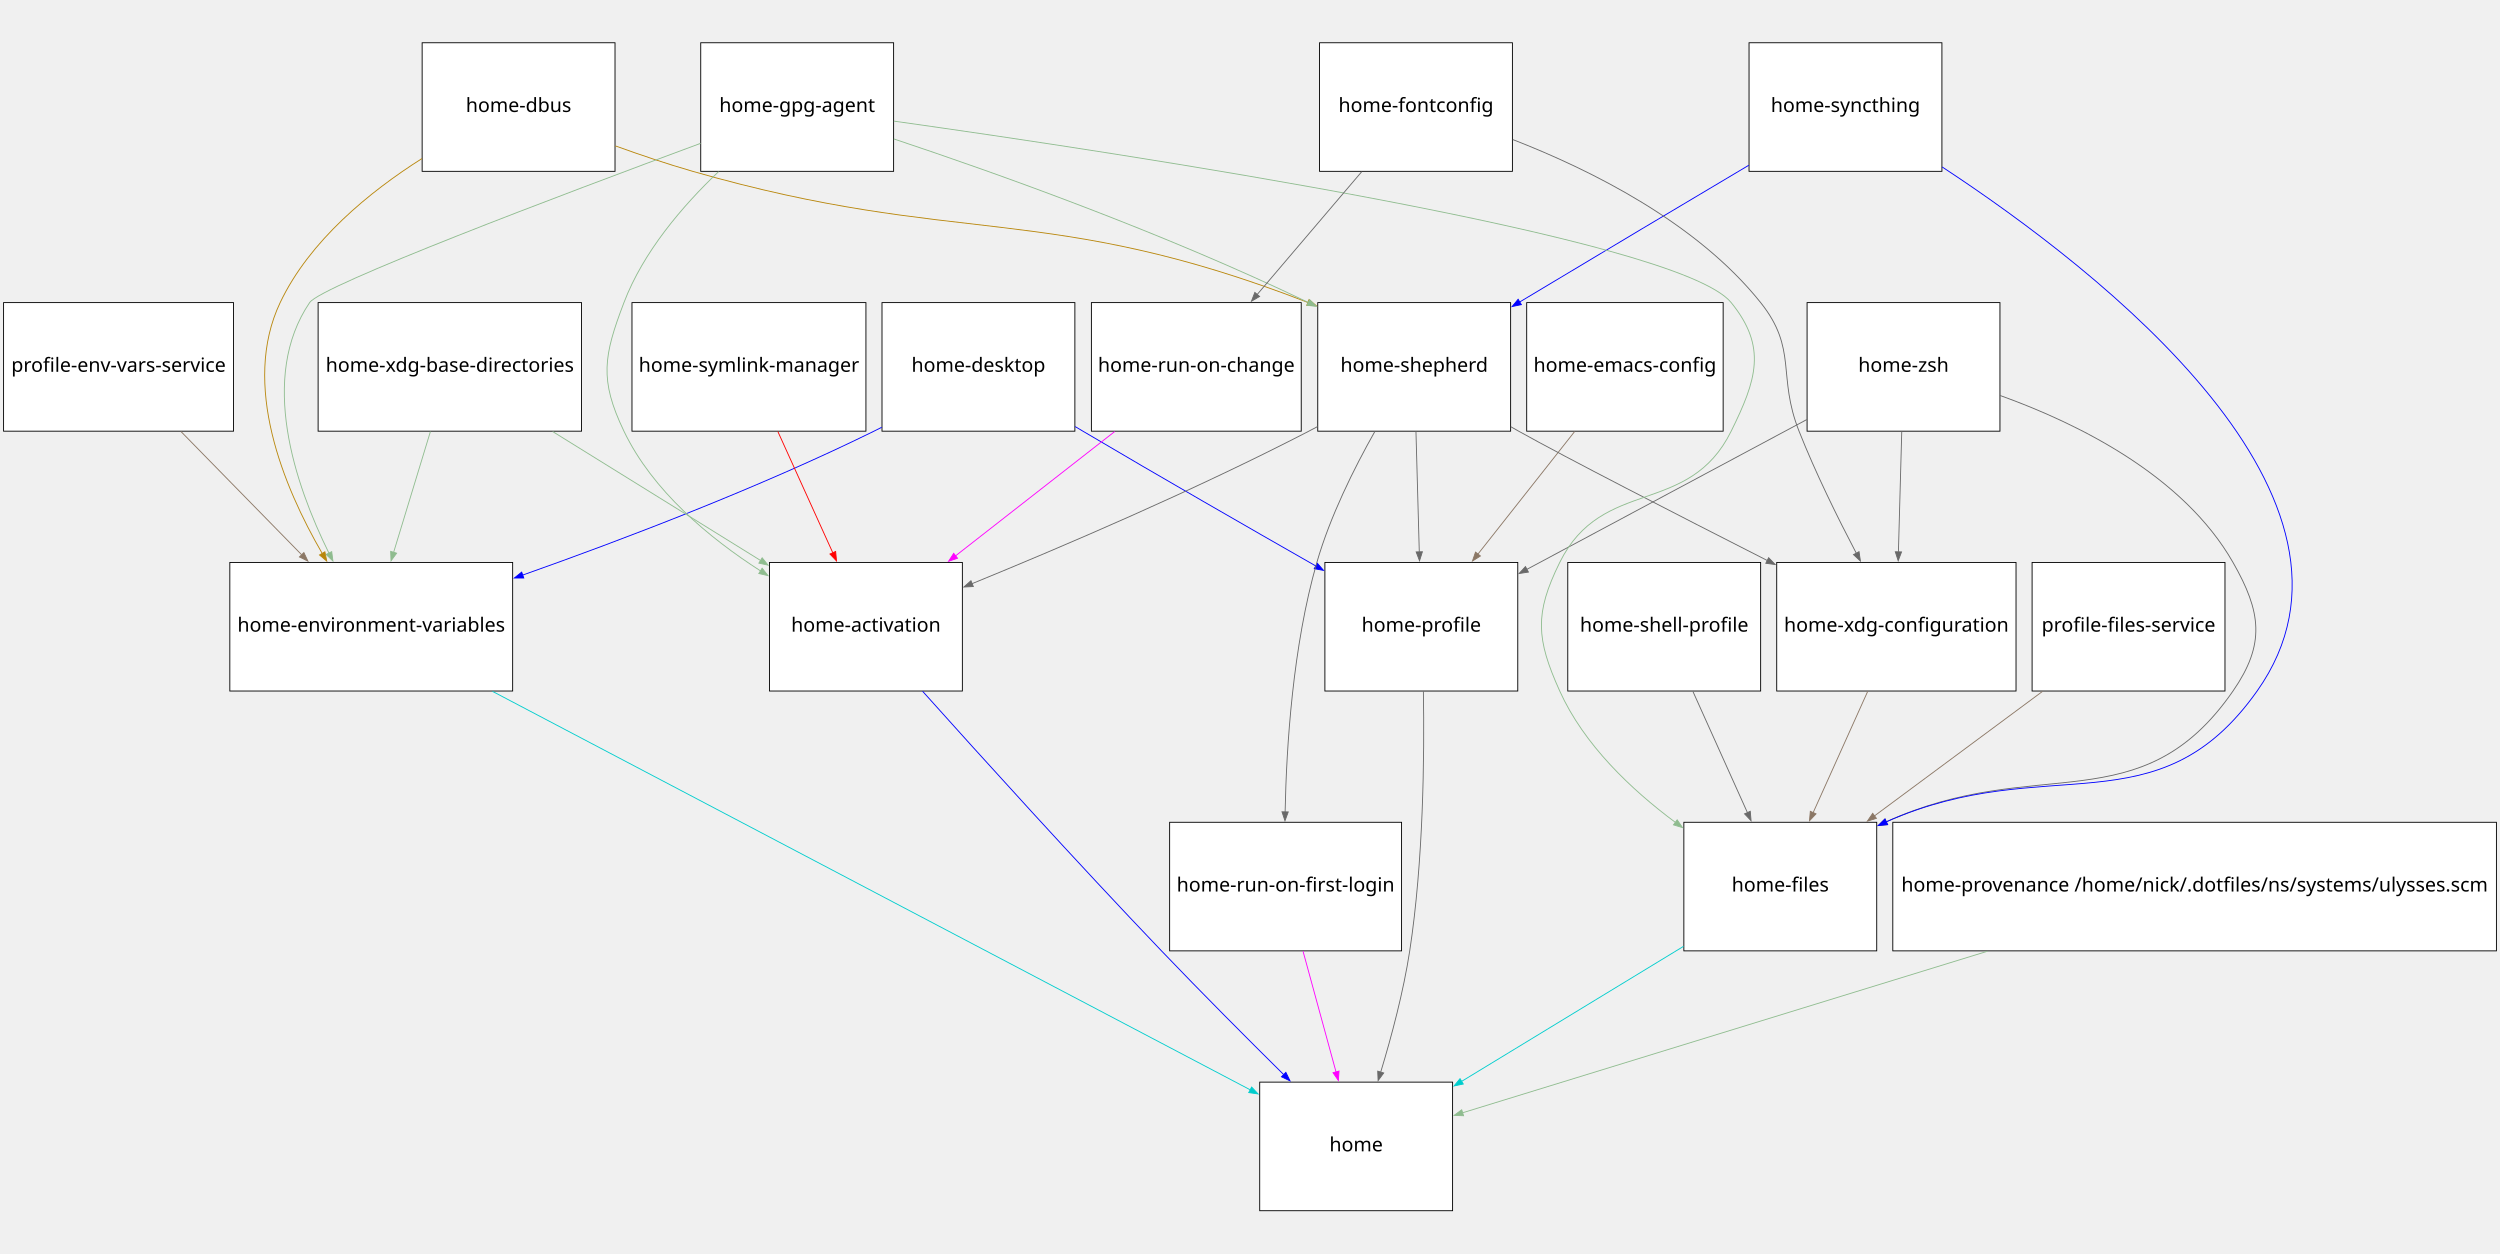
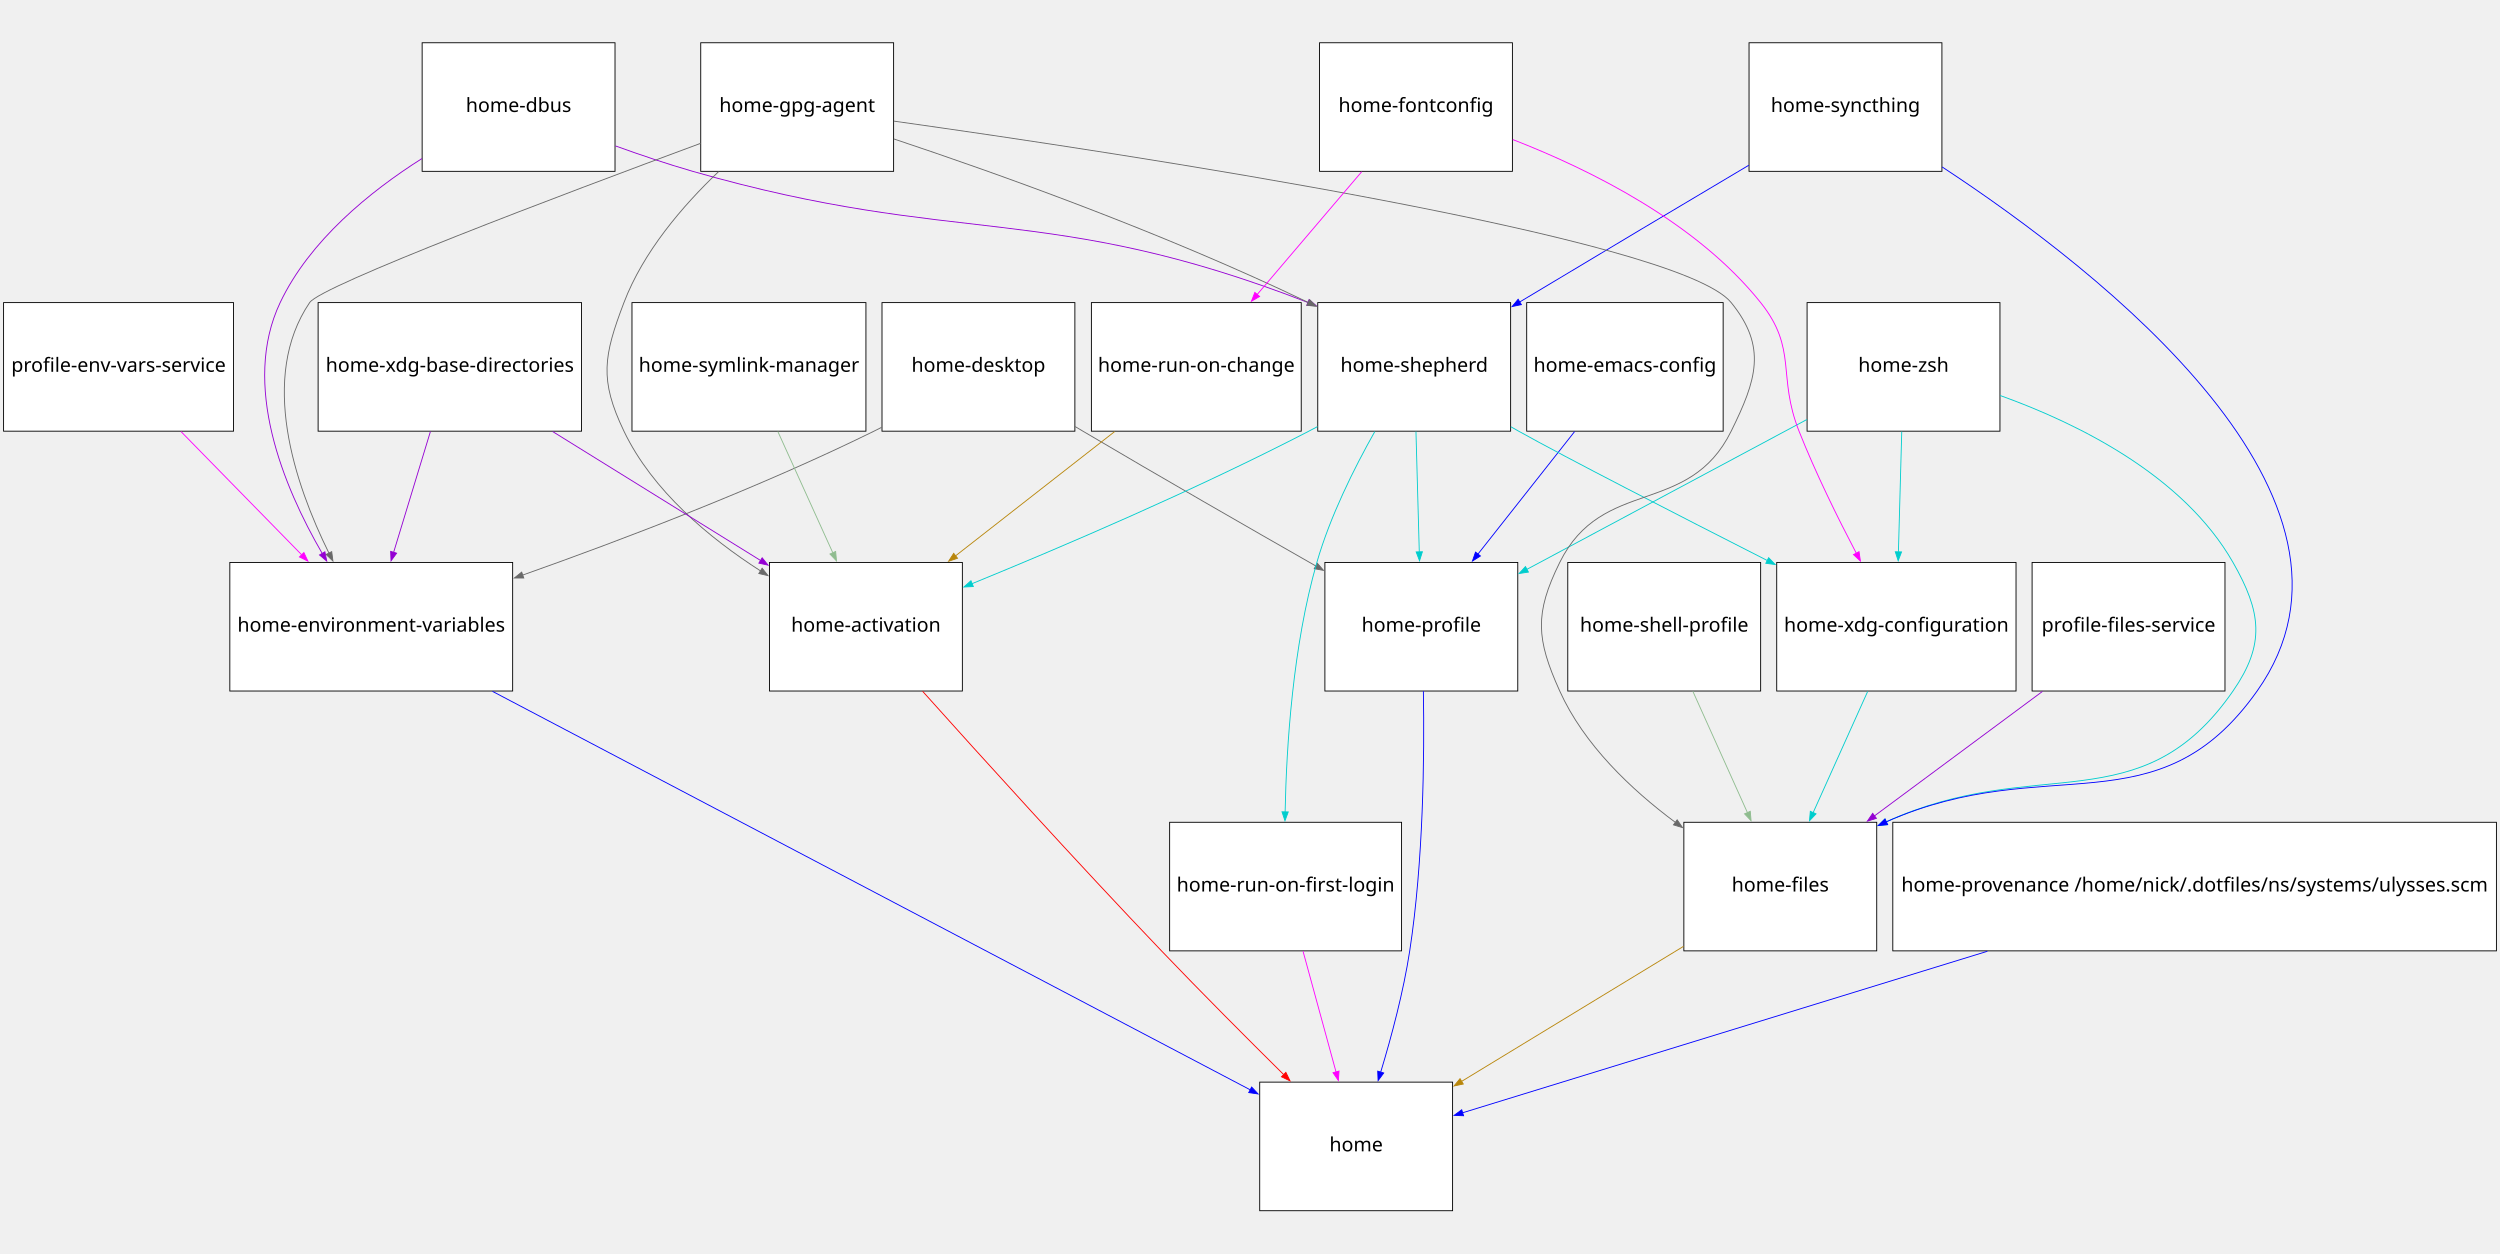
<svg xmlns="http://www.w3.org/2000/svg" width="2800pt" height="1404pt" viewBox="0.00 0.00 2799.75 1403.88">
  <g id="graph0" class="graph" transform="scale(1 1) rotate(0) translate(4 1399.88)">
    <g id="node1" class="node">
      <polygon fill="white" stroke="black" points="1622.75,-188 1406.75,-188 1406.75,-44 1622.75,-44 1622.75,-188" />
      <text text-anchor="middle" x="1514.75" y="-110.47" font-family="sans" font-size="22.00">home</text>
    </g>
    <g id="node2" class="node">
      <polygon fill="white" stroke="black" points="1695.75,-770 1479.75,-770 1479.75,-626 1695.75,-626 1695.75,-770" />
      <text text-anchor="middle" x="1587.75" y="-692.48" font-family="sans" font-size="22.00">home-profile</text>
    </g>
    <g id="edge1" class="edge">
-       <path fill="none" stroke="dimgrey" d="M1590.05,-625.79C1591.29,-552.46 1590.1,-435.08 1574.75,-335 1567.74,-289.33 1554.49,-239.57 1542.23,-199.13" />
-       <polygon fill="dimgrey" stroke="dimgrey" points="1545.61,-198.24 1539.33,-189.71 1538.92,-200.29 1545.61,-198.24" />
+       <path fill="none" stroke="blue" d="M1590.05,-625.79C1591.29,-552.46 1590.1,-435.08 1574.75,-335 1567.74,-289.33 1554.49,-239.57 1542.23,-199.13" />
+       <polygon fill="blue" stroke="blue" points="1545.61,-198.24 1539.33,-189.71 1538.92,-200.29 1545.61,-198.24" />
    </g>
    <g id="node3" class="node">
      <polygon fill="white" stroke="black" points="570.12,-770 253.38,-770 253.38,-626 570.12,-626 570.12,-770" />
      <text text-anchor="middle" x="411.75" y="-692.48" font-family="sans" font-size="22.00">home-environment-variables</text>
    </g>
    <g id="edge2" class="edge">
-       <path fill="none" stroke="#00cdcd" d="M547.55,-625.59C765.53,-510.97 1189.9,-287.82 1396.31,-179.28" />
-       <polygon fill="#00cdcd" stroke="#00cdcd" points="1397.71,-182.5 1404.93,-174.75 1394.45,-176.3 1397.71,-182.5" />
+       <path fill="none" stroke="blue" d="M547.55,-625.59C765.53,-510.97 1189.9,-287.82 1396.31,-179.28" />
+       <polygon fill="blue" stroke="blue" points="1397.71,-182.5 1404.93,-174.75 1394.45,-176.3 1397.71,-182.5" />
    </g>
    <g id="node4" class="node">
      <polygon fill="white" stroke="black" points="1073.75,-770 857.75,-770 857.75,-626 1073.75,-626 1073.75,-770" />
      <text text-anchor="middle" x="965.75" y="-692.48" font-family="sans" font-size="22.00">home-activation</text>
    </g>
    <g id="edge3" class="edge">
-       <path fill="none" stroke="blue" d="M1029.21,-625.73C1095.17,-552.09 1201.85,-434.24 1296.75,-335 1341.31,-288.4 1392.21,-237.38 1433.61,-196.42" />
-       <polygon fill="blue" stroke="blue" points="1436.03,-198.95 1440.69,-189.43 1431.11,-193.97 1436.03,-198.95" />
+       <path fill="none" stroke="red" d="M1029.21,-625.73C1095.17,-552.09 1201.85,-434.24 1296.75,-335 1341.31,-288.4 1392.21,-237.38 1433.61,-196.42" />
+       <polygon fill="red" stroke="red" points="1436.03,-198.95 1440.69,-189.43 1431.11,-193.97 1436.03,-198.95" />
    </g>
    <g id="node5" class="node">
      <polygon fill="white" stroke="black" points="1565.62,-479 1305.88,-479 1305.88,-335 1565.62,-335 1565.62,-479" />
      <text text-anchor="middle" x="1435.75" y="-401.48" font-family="sans" font-size="22.00">home-run-on-first-login</text>
    </g>
    <g id="edge4" class="edge">
      <path fill="none" stroke="magenta" d="M1455.28,-334.56C1466.48,-293.58 1480.59,-241.97 1492.25,-199.29" />
      <polygon fill="magenta" stroke="magenta" points="1495.58,-200.4 1494.84,-189.83 1488.83,-198.55 1495.58,-200.4" />
    </g>
    <g id="node6" class="node">
      <polygon fill="white" stroke="black" points="2791.75,-479 2115.75,-479 2115.75,-335 2791.75,-335 2791.75,-479" />
      <text text-anchor="middle" x="2453.75" y="-401.48" font-family="sans" font-size="22.00">home-provenance /home/nick/.dotfiles/ns/systems/ulysses.scm</text>
    </g>
    <g id="edge5" class="edge">
-       <path fill="none" stroke="darkseagreen" d="M2221.64,-334.56C2035.27,-277.2 1781.17,-199 1633.86,-153.66" />
-       <polygon fill="darkseagreen" stroke="darkseagreen" points="1635.04,-150.36 1624.45,-150.76 1632.98,-157.05 1635.04,-150.36" />
+       <path fill="none" stroke="blue" d="M2221.64,-334.56C2035.27,-277.2 1781.17,-199 1633.86,-153.66" />
+       <polygon fill="blue" stroke="blue" points="1635.04,-150.36 1624.45,-150.76 1632.98,-157.05 1635.04,-150.36" />
    </g>
    <g id="node7" class="node">
      <polygon fill="white" stroke="black" points="2097.75,-479 1881.75,-479 1881.75,-335 2097.75,-335 2097.75,-479" />
      <text text-anchor="middle" x="1989.75" y="-401.48" font-family="sans" font-size="22.00">home-files</text>
    </g>
    <g id="edge6" class="edge">
-       <path fill="none" stroke="#00cdcd" d="M1881.37,-340.06C1807.19,-294.93 1708.87,-235.11 1632.72,-188.78" />
-       <polygon fill="#00cdcd" stroke="#00cdcd" points="1634.73,-185.9 1624.37,-183.69 1631.09,-191.88 1634.73,-185.9" />
+       <path fill="none" stroke="darkgoldenrod" d="M1881.37,-340.06C1807.19,-294.93 1708.87,-235.11 1632.72,-188.78" />
+       <polygon fill="darkgoldenrod" stroke="darkgoldenrod" points="1634.73,-185.9 1624.37,-183.69 1631.09,-191.88 1634.73,-185.9" />
    </g>
    <g id="node8" class="node">
      <polygon fill="white" stroke="black" points="1199.75,-1061 983.75,-1061 983.75,-917 1199.75,-917 1199.75,-1061" />
      <text text-anchor="middle" x="1091.75" y="-983.48" font-family="sans" font-size="22.00">home-desktop</text>
    </g>
    <g id="edge7" class="edge">
-       <path fill="none" stroke="blue" d="M1200.06,-922.15C1202.99,-920.41 1205.89,-918.69 1208.75,-917 1295.68,-865.63 1394.61,-808.78 1469.59,-766.02" />
-       <polygon fill="blue" stroke="blue" points="1471.27,-769.09 1478.22,-761.1 1467.8,-763.01 1471.27,-769.09" />
+       <path fill="none" stroke="dimgrey" d="M1200.06,-922.15C1202.99,-920.41 1205.89,-918.69 1208.75,-917 1295.68,-865.63 1394.61,-808.78 1469.59,-766.02" />
+       <polygon fill="dimgrey" stroke="dimgrey" points="1471.27,-769.09 1478.22,-761.1 1467.8,-763.01 1471.27,-769.09" />
    </g>
    <g id="edge15" class="edge">
-       <path fill="none" stroke="blue" d="M983.44,-921.38C980.53,-919.88 977.63,-918.42 974.75,-917 846.28,-853.76 694.6,-795.94 581.07,-755.76" />
-       <polygon fill="blue" stroke="blue" points="582.57,-752.57 571.97,-752.55 580.24,-759.18 582.57,-752.57" />
+       <path fill="none" stroke="dimgrey" d="M983.44,-921.38C980.53,-919.88 977.63,-918.42 974.75,-917 846.28,-853.76 694.6,-795.94 581.07,-755.76" />
+       <polygon fill="dimgrey" stroke="dimgrey" points="582.57,-752.57 571.97,-752.55 580.24,-759.18 582.57,-752.57" />
    </g>
    <g id="node9" class="node">
      <polygon fill="white" stroke="black" points="1925.75,-1061 1705.75,-1061 1705.75,-917 1925.75,-917 1925.75,-1061" />
      <text text-anchor="middle" x="1815.75" y="-983.48" font-family="sans" font-size="22.00">home-emacs-config</text>
    </g>
    <g id="edge8" class="edge">
-       <path fill="none" stroke="#8b7765" d="M1759.39,-916.56C1726.58,-874.97 1685.13,-822.43 1651.18,-779.4" />
-       <polygon fill="#8b7765" stroke="#8b7765" points="1653.93,-777.24 1644.99,-771.56 1648.44,-781.57 1653.93,-777.24" />
+       <path fill="none" stroke="blue" d="M1759.39,-916.56C1726.58,-874.97 1685.13,-822.43 1651.18,-779.4" />
+       <polygon fill="blue" stroke="blue" points="1653.93,-777.24 1644.99,-771.56 1648.44,-781.57 1653.93,-777.24" />
    </g>
    <g id="node10" class="node">
      <polygon fill="white" stroke="black" points="2235.75,-1061 2019.75,-1061 2019.75,-917 2235.75,-917 2235.75,-1061" />
      <text text-anchor="middle" x="2127.75" y="-983.48" font-family="sans" font-size="22.00">home-zsh</text>
    </g>
    <g id="edge9" class="edge">
-       <path fill="none" stroke="dimgrey" d="M2019.45,-930.04C1928.69,-881.47 1799.36,-812.25 1705.94,-762.25" />
-       <polygon fill="dimgrey" stroke="dimgrey" points="1707.68,-759.21 1697.21,-757.58 1704.37,-765.38 1707.68,-759.21" />
+       <path fill="none" stroke="#00cdcd" d="M2019.45,-930.04C1928.69,-881.47 1799.36,-812.25 1705.94,-762.25" />
+       <polygon fill="#00cdcd" stroke="#00cdcd" points="1707.68,-759.21 1697.21,-757.58 1704.37,-765.38 1707.68,-759.21" />
    </g>
    <g id="edge30" class="edge">
-       <path fill="none" stroke="dimgrey" d="M2235.82,-957C2323.47,-925.51 2441.25,-867.26 2496.75,-770 2528.47,-714.41 2533.16,-678.63 2496.75,-626 2393.43,-476.64 2277.92,-556.78 2108.25,-479.46" />
-       <polygon fill="dimgrey" stroke="dimgrey" points="2109.95,-476.39 2099.41,-475.3 2106.97,-482.73 2109.95,-476.39" />
+       <path fill="none" stroke="#00cdcd" d="M2235.82,-957C2323.47,-925.51 2441.25,-867.26 2496.75,-770 2528.47,-714.41 2533.16,-678.63 2496.75,-626 2393.43,-476.64 2277.92,-556.78 2108.25,-479.46" />
+       <polygon fill="#00cdcd" stroke="#00cdcd" points="2109.95,-476.39 2099.41,-475.3 2106.97,-482.73 2109.95,-476.39" />
    </g>
    <g id="node22" class="node">
      <polygon fill="white" stroke="black" points="2253.75,-770 1985.75,-770 1985.75,-626 2253.75,-626 2253.75,-770" />
      <text text-anchor="middle" x="2119.75" y="-692.48" font-family="sans" font-size="22.00">home-xdg-configuration</text>
    </g>
    <g id="edge33" class="edge">
-       <path fill="none" stroke="dimgrey" d="M2125.77,-916.56C2124.64,-875.76 2123.22,-824.4 2122.04,-781.84" />
-       <polygon fill="dimgrey" stroke="dimgrey" points="2125.54,-781.78 2121.77,-771.88 2118.55,-781.97 2125.54,-781.78" />
+       <path fill="none" stroke="#00cdcd" d="M2125.77,-916.56C2124.64,-875.76 2123.22,-824.4 2122.04,-781.84" />
+       <polygon fill="#00cdcd" stroke="#00cdcd" points="2125.54,-781.78 2121.77,-771.88 2118.55,-781.97 2125.54,-781.78" />
    </g>
    <g id="node11" class="node">
      <polygon fill="white" stroke="black" points="1687.75,-1061 1471.75,-1061 1471.75,-917 1687.75,-917 1687.75,-1061" />
      <text text-anchor="middle" x="1579.75" y="-983.48" font-family="sans" font-size="22.00">home-shepherd</text>
    </g>
    <g id="edge10" class="edge">
-       <path fill="none" stroke="dimgrey" d="M1581.73,-916.56C1582.86,-875.76 1584.28,-824.4 1585.46,-781.84" />
-       <polygon fill="dimgrey" stroke="dimgrey" points="1588.95,-781.97 1585.73,-771.88 1581.96,-781.78 1588.95,-781.97" />
+       <path fill="none" stroke="#00cdcd" d="M1581.73,-916.56C1582.86,-875.76 1584.28,-824.4 1585.46,-781.84" />
+       <polygon fill="#00cdcd" stroke="#00cdcd" points="1588.95,-781.97 1585.73,-771.88 1581.96,-781.78 1588.95,-781.97" />
    </g>
    <g id="edge22" class="edge">
-       <path fill="none" stroke="dimgrey" d="M1471.38,-922.09C1468.15,-920.35 1464.93,-918.65 1461.75,-917 1335.91,-851.82 1186.38,-787.85 1084.65,-746.25" />
-       <polygon fill="dimgrey" stroke="dimgrey" points="1086.01,-743.02 1075.43,-742.48 1083.37,-749.5 1086.01,-743.02" />
+       <path fill="none" stroke="#00cdcd" d="M1471.38,-922.09C1468.15,-920.35 1464.93,-918.65 1461.75,-917 1335.91,-851.82 1186.38,-787.85 1084.65,-746.25" />
+       <polygon fill="#00cdcd" stroke="#00cdcd" points="1086.01,-743.02 1075.43,-742.48 1083.37,-749.5 1086.01,-743.02" />
    </g>
    <g id="edge25" class="edge">
-       <path fill="none" stroke="dimgrey" d="M1535.65,-916.58C1512.33,-875.28 1485.54,-821.44 1470.75,-770 1443.9,-676.64 1436.68,-564.75 1435.2,-490.32" />
-       <polygon fill="dimgrey" stroke="dimgrey" points="1438.7,-490.61 1435.04,-480.67 1431.7,-490.73 1438.7,-490.61" />
+       <path fill="none" stroke="#00cdcd" d="M1535.65,-916.58C1512.33,-875.28 1485.54,-821.44 1470.75,-770 1443.9,-676.64 1436.68,-564.75 1435.2,-490.32" />
+       <polygon fill="#00cdcd" stroke="#00cdcd" points="1438.7,-490.61 1435.04,-480.67 1431.7,-490.73 1438.7,-490.61" />
    </g>
    <g id="edge34" class="edge">
-       <path fill="none" stroke="dimgrey" d="M1687.96,-921.97C1690.91,-920.29 1693.85,-918.63 1696.75,-917 1748.28,-888.13 1874.21,-823.5 1975.36,-772.06" />
-       <polygon fill="dimgrey" stroke="dimgrey" points="1976.7,-775.31 1984.03,-767.66 1973.52,-769.07 1976.7,-775.31" />
+       <path fill="none" stroke="#00cdcd" d="M1687.96,-921.97C1690.91,-920.29 1693.85,-918.63 1696.75,-917 1748.28,-888.13 1874.21,-823.5 1975.36,-772.06" />
+       <polygon fill="#00cdcd" stroke="#00cdcd" points="1976.7,-775.31 1984.03,-767.66 1973.52,-769.07 1976.7,-775.31" />
    </g>
    <g id="node12" class="node">
      <polygon fill="white" stroke="black" points="2170.75,-1352 1954.75,-1352 1954.75,-1208 2170.75,-1208 2170.75,-1352" />
      <text text-anchor="middle" x="2062.75" y="-1274.47" font-family="sans" font-size="22.00">home-syncthing</text>
    </g>
    <g id="edge27" class="edge">
      <path fill="none" stroke="blue" d="M2171.02,-1212.92C2350.51,-1094.99 2675.58,-840.51 2523.75,-626 2412.33,-468.58 2289.03,-559.56 2108.32,-479.46" />
      <polygon fill="blue" stroke="blue" points="2109.93,-476.35 2099.38,-475.36 2107.01,-482.71 2109.93,-476.35" />
    </g>
    <g id="edge11" class="edge">
      <path fill="none" stroke="blue" d="M1954.51,-1214.85C1884.07,-1173.02 1789.96,-1117 1697.86,-1061.66" />
      <polygon fill="blue" stroke="blue" points="1699.77,-1058.72 1689.39,-1056.57 1696.16,-1064.72 1699.77,-1058.72" />
    </g>
    <g id="node13" class="node">
      <polygon fill="white" stroke="black" points="684.75,-1352 468.75,-1352 468.75,-1208 684.75,-1208 684.75,-1352" />
      <text text-anchor="middle" x="576.75" y="-1274.47" font-family="sans" font-size="22.00">home-dbus</text>
    </g>
    <g id="edge16" class="edge">
-       <path fill="none" stroke="darkgoldenrod" d="M468.56,-1222.34C409.86,-1185.13 342.72,-1130.47 309.75,-1061 266.22,-969.26 313.22,-855.39 356.82,-780.13" />
-       <polygon fill="darkgoldenrod" stroke="darkgoldenrod" points="359.83,-781.93 361.9,-771.54 353.8,-778.37 359.83,-781.93" />
+       <path fill="none" stroke="darkviolet" d="M468.56,-1222.34C409.86,-1185.13 342.72,-1130.47 309.75,-1061 266.22,-969.26 313.22,-855.39 356.82,-780.13" />
+       <polygon fill="darkviolet" stroke="darkviolet" points="359.83,-781.93 361.9,-771.54 353.8,-778.37 359.83,-781.93" />
    </g>
    <g id="edge12" class="edge">
-       <path fill="none" stroke="darkgoldenrod" d="M685.19,-1236.48C713.14,-1226.37 743.35,-1216.15 771.75,-1208 1069.6,-1122.5 1167.78,-1174.81 1460.94,-1061.06" />
-       <polygon fill="darkgoldenrod" stroke="darkgoldenrod" points="1462.01,-1064.4 1470.04,-1057.5 1459.46,-1057.89 1462.01,-1064.4" />
+       <path fill="none" stroke="darkviolet" d="M685.19,-1236.48C713.14,-1226.37 743.35,-1216.15 771.75,-1208 1069.6,-1122.5 1167.78,-1174.81 1460.94,-1061.06" />
+       <polygon fill="darkviolet" stroke="darkviolet" points="1462.01,-1064.4 1470.04,-1057.5 1459.46,-1057.89 1462.01,-1064.4" />
    </g>
    <g id="node14" class="node">
      <polygon fill="white" stroke="black" points="996.75,-1352 780.75,-1352 780.75,-1208 996.75,-1208 996.75,-1352" />
      <text text-anchor="middle" x="888.75" y="-1274.47" font-family="sans" font-size="22.00">home-gpg-agent</text>
    </g>
    <g id="edge17" class="edge">
-       <path fill="none" stroke="darkseagreen" d="M780.56,-1239.35C625.13,-1181.88 355.75,-1080.18 342.75,-1061 285.88,-977.06 325.86,-858.33 364.58,-780.04" />
-       <polygon fill="darkseagreen" stroke="darkseagreen" points="367.47,-782.08 368.85,-771.57 361.22,-778.92 367.47,-782.08" />
+       <path fill="none" stroke="dimgrey" d="M780.56,-1239.35C625.13,-1181.88 355.75,-1080.18 342.75,-1061 285.88,-977.06 325.86,-858.33 364.58,-780.04" />
+       <polygon fill="dimgrey" stroke="dimgrey" points="367.47,-782.08 368.85,-771.57 361.22,-778.92 367.47,-782.08" />
    </g>
    <g id="edge21" class="edge">
-       <path fill="none" stroke="darkseagreen" d="M800.72,-1207.66C760.17,-1169.06 716.33,-1117.7 694.75,-1061 671.99,-1001.18 667.1,-974.72 694.75,-917 726.75,-850.2 790.31,-797.36 847.83,-760.44" />
-       <polygon fill="darkseagreen" stroke="darkseagreen" points="849.5,-763.53 856.09,-755.23 845.77,-757.6 849.5,-763.53" />
+       <path fill="none" stroke="dimgrey" d="M800.72,-1207.66C760.17,-1169.06 716.33,-1117.7 694.75,-1061 671.99,-1001.18 667.1,-974.72 694.75,-917 726.75,-850.2 790.31,-797.36 847.83,-760.44" />
+       <polygon fill="dimgrey" stroke="dimgrey" points="849.5,-763.53 856.09,-755.23 845.77,-757.6 849.5,-763.53" />
    </g>
    <g id="edge28" class="edge">
-       <path fill="none" stroke="darkseagreen" d="M997.05,-1264.23C1252.43,-1228.32 1875.36,-1134.04 1934.75,-1061 1975.13,-1011.34 1963.09,-974.38 1934.75,-917 1887.16,-820.64 1790.34,-866.36 1742.75,-770 1714.41,-712.62 1716.43,-684.34 1742.75,-626 1769.82,-566 1822.47,-515.89 1872.23,-478.9" />
-       <polygon fill="darkseagreen" stroke="darkseagreen" points="1874.25,-481.76 1880.26,-473.04 1870.12,-476.11 1874.25,-481.76" />
+       <path fill="none" stroke="dimgrey" d="M997.05,-1264.23C1252.43,-1228.32 1875.36,-1134.04 1934.75,-1061 1975.13,-1011.34 1963.09,-974.38 1934.75,-917 1887.16,-820.64 1790.34,-866.36 1742.75,-770 1714.41,-712.62 1716.43,-684.34 1742.75,-626 1769.82,-566 1822.47,-515.89 1872.23,-478.9" />
+       <polygon fill="dimgrey" stroke="dimgrey" points="1874.25,-481.76 1880.26,-473.04 1870.12,-476.11 1874.25,-481.76" />
    </g>
    <g id="edge13" class="edge">
-       <path fill="none" stroke="darkseagreen" d="M997.02,-1244.26C1111.65,-1206.03 1297.09,-1140.05 1461.21,-1061.1" />
-       <polygon fill="darkseagreen" stroke="darkseagreen" points="1462.65,-1064.29 1470.13,-1056.79 1459.6,-1057.99 1462.65,-1064.29" />
+       <path fill="none" stroke="dimgrey" d="M997.02,-1244.26C1111.65,-1206.03 1297.09,-1140.05 1461.21,-1061.1" />
+       <polygon fill="dimgrey" stroke="dimgrey" points="1462.65,-1064.29 1470.13,-1056.79 1459.6,-1057.99 1462.65,-1064.29" />
    </g>
    <g id="node15" class="node">
      <polygon fill="white" stroke="black" points="647.25,-1061 352.25,-1061 352.25,-917 647.25,-917 647.25,-1061" />
      <text text-anchor="middle" x="499.75" y="-983.48" font-family="sans" font-size="22.00">home-xdg-base-directories</text>
    </g>
    <g id="edge14" class="edge">
-       <path fill="none" stroke="darkseagreen" d="M478,-916.56C465.52,-875.58 449.8,-823.97 436.81,-781.29" />
-       <polygon fill="darkseagreen" stroke="darkseagreen" points="440.18,-780.36 433.92,-771.82 433.49,-782.4 440.18,-780.36" />
+       <path fill="none" stroke="darkviolet" d="M478,-916.56C465.52,-875.58 449.8,-823.97 436.81,-781.29" />
+       <polygon fill="darkviolet" stroke="darkviolet" points="440.18,-780.36 433.92,-771.82 433.49,-782.4 440.18,-780.36" />
    </g>
    <g id="edge19" class="edge">
-       <path fill="none" stroke="darkseagreen" d="M614.94,-916.56C685.88,-872.57 776.58,-816.32 847.98,-772.04" />
-       <polygon fill="darkseagreen" stroke="darkseagreen" points="849.54,-775.19 856.19,-766.94 845.85,-769.24 849.54,-775.19" />
+       <path fill="none" stroke="darkviolet" d="M614.94,-916.56C685.88,-872.57 776.58,-816.32 847.98,-772.04" />
+       <polygon fill="darkviolet" stroke="darkviolet" points="849.54,-775.19 856.19,-766.94 845.85,-769.24 849.54,-775.19" />
    </g>
    <g id="node16" class="node">
      <polygon fill="white" stroke="black" points="257.5,-1061 0,-1061 0,-917 257.5,-917 257.5,-1061" />
      <text text-anchor="middle" x="128.75" y="-983.48" font-family="sans" font-size="22.00">profile-env-vars-service</text>
    </g>
    <g id="edge18" class="edge">
-       <path fill="none" stroke="#8b7765" d="M198.71,-916.56C239.68,-874.71 291.53,-821.77 333.81,-778.59" />
-       <polygon fill="#8b7765" stroke="#8b7765" points="336.31,-781.04 340.81,-771.45 331.31,-776.14 336.31,-781.04" />
+       <path fill="none" stroke="magenta" d="M198.71,-916.56C239.68,-874.71 291.53,-821.77 333.81,-778.59" />
+       <polygon fill="magenta" stroke="magenta" points="336.31,-781.04 340.81,-771.45 331.31,-776.14 336.31,-781.04" />
    </g>
    <g id="node17" class="node">
      <polygon fill="white" stroke="black" points="965.75,-1061 703.75,-1061 703.75,-917 965.75,-917 965.75,-1061" />
      <text text-anchor="middle" x="834.75" y="-983.48" font-family="sans" font-size="22.00">home-symlink-manager</text>
    </g>
    <g id="edge20" class="edge">
-       <path fill="none" stroke="red" d="M867.13,-916.56C885.79,-875.41 909.3,-823.53 928.69,-780.75" />
-       <polygon fill="red" stroke="red" points="931.83,-782.3 932.78,-771.75 925.46,-779.41 931.83,-782.3" />
+       <path fill="none" stroke="darkseagreen" d="M867.13,-916.56C885.79,-875.41 909.3,-823.53 928.69,-780.75" />
+       <polygon fill="darkseagreen" stroke="darkseagreen" points="931.83,-782.3 932.78,-771.75 925.46,-779.41 931.83,-782.3" />
    </g>
    <g id="node18" class="node">
      <polygon fill="white" stroke="black" points="1453.25,-1061 1218.25,-1061 1218.25,-917 1453.25,-917 1453.25,-1061" />
      <text text-anchor="middle" x="1335.75" y="-983.48" font-family="sans" font-size="22.00">home-run-on-change</text>
    </g>
    <g id="edge23" class="edge">
-       <path fill="none" stroke="magenta" d="M1244.29,-916.56C1190.15,-874.28 1121.52,-820.67 1065.93,-777.25" />
-       <polygon fill="magenta" stroke="magenta" points="1068.35,-774.7 1058.31,-771.3 1064.04,-780.21 1068.35,-774.7" />
+       <path fill="none" stroke="darkgoldenrod" d="M1244.29,-916.56C1190.15,-874.28 1121.52,-820.67 1065.93,-777.25" />
+       <polygon fill="darkgoldenrod" stroke="darkgoldenrod" points="1068.35,-774.7 1058.31,-771.3 1064.04,-780.21 1068.35,-774.7" />
    </g>
    <g id="node19" class="node">
      <polygon fill="white" stroke="black" points="1689.75,-1352 1473.75,-1352 1473.75,-1208 1689.75,-1208 1689.75,-1352" />
      <text text-anchor="middle" x="1581.75" y="-1274.47" font-family="sans" font-size="22.00">home-fontconfig</text>
    </g>
    <g id="edge24" class="edge">
-       <path fill="none" stroke="dimgrey" d="M1520.94,-1207.56C1485.47,-1165.89 1440.63,-1113.21 1403.96,-1070.13" />
-       <polygon fill="dimgrey" stroke="dimgrey" points="1406.63,-1067.87 1397.48,-1062.52 1401.3,-1072.4 1406.63,-1067.87" />
+       <path fill="none" stroke="magenta" d="M1520.94,-1207.56C1485.47,-1165.89 1440.63,-1113.21 1403.96,-1070.13" />
+       <polygon fill="magenta" stroke="magenta" points="1406.63,-1067.87 1397.48,-1062.52 1401.3,-1072.4 1406.63,-1067.87" />
    </g>
    <g id="edge32" class="edge">
-       <path fill="none" stroke="dimgrey" d="M1690.2,-1243.56C1777.2,-1209.78 1896.23,-1150.64 1967.75,-1061 2009.41,-1008.79 1986.17,-979.1 2010.75,-917 2029.13,-870.57 2053.72,-820.63 2074.9,-780.27" />
-       <polygon fill="dimgrey" stroke="dimgrey" points="2077.92,-782.05 2079.49,-771.57 2071.73,-778.78 2077.92,-782.05" />
+       <path fill="none" stroke="magenta" d="M1690.2,-1243.56C1777.2,-1209.78 1896.23,-1150.64 1967.75,-1061 2009.41,-1008.79 1986.17,-979.1 2010.75,-917 2029.13,-870.57 2053.72,-820.63 2074.9,-780.27" />
+       <polygon fill="magenta" stroke="magenta" points="2077.92,-782.05 2079.49,-771.57 2071.73,-778.78 2077.92,-782.05" />
    </g>
    <g id="node20" class="node">
      <polygon fill="white" stroke="black" points="1967.75,-770 1751.75,-770 1751.75,-626 1967.75,-626 1967.75,-770" />
      <text text-anchor="middle" x="1859.75" y="-692.48" font-family="sans" font-size="22.00">home-shell-profile</text>
    </g>
    <g id="edge26" class="edge">
-       <path fill="none" stroke="dimgrey" d="M1891.88,-625.56C1910.4,-584.41 1933.73,-532.53 1952.98,-489.75" />
-       <polygon fill="dimgrey" stroke="dimgrey" points="1956.12,-491.3 1957.03,-480.75 1949.73,-488.43 1956.12,-491.3" />
+       <path fill="none" stroke="darkseagreen" d="M1891.88,-625.56C1910.4,-584.41 1933.73,-532.53 1952.98,-489.75" />
+       <polygon fill="darkseagreen" stroke="darkseagreen" points="1956.12,-491.3 1957.03,-480.75 1949.73,-488.43 1956.12,-491.3" />
    </g>
    <g id="node21" class="node">
      <polygon fill="white" stroke="black" points="2487.75,-770 2271.75,-770 2271.75,-626 2487.75,-626 2487.75,-770" />
      <text text-anchor="middle" x="2379.75" y="-692.48" font-family="sans" font-size="22.00">profile-files-service</text>
    </g>
    <g id="edge29" class="edge">
-       <path fill="none" stroke="#8b7765" d="M2283.35,-625.56C2226.17,-583.19 2153.64,-529.45 2094.98,-485.98" />
-       <polygon fill="#8b7765" stroke="#8b7765" points="2097.39,-483.41 2087.27,-480.27 2093.23,-489.03 2097.39,-483.41" />
+       <path fill="none" stroke="darkviolet" d="M2283.35,-625.56C2226.17,-583.19 2153.64,-529.45 2094.98,-485.98" />
+       <polygon fill="darkviolet" stroke="darkviolet" points="2097.39,-483.41 2087.27,-480.27 2093.23,-489.03 2097.39,-483.41" />
    </g>
    <g id="edge31" class="edge">
-       <path fill="none" stroke="#8b7765" d="M2087.62,-625.56C2069.1,-584.41 2045.77,-532.53 2026.52,-489.75" />
-       <polygon fill="#8b7765" stroke="#8b7765" points="2029.77,-488.43 2022.47,-480.75 2023.38,-491.3 2029.77,-488.43" />
+       <path fill="none" stroke="#00cdcd" d="M2087.62,-625.56C2069.1,-584.41 2045.77,-532.53 2026.52,-489.75" />
+       <polygon fill="#00cdcd" stroke="#00cdcd" points="2029.77,-488.43 2022.47,-480.75 2023.38,-491.3 2029.77,-488.43" />
    </g>
  </g>
</svg>
